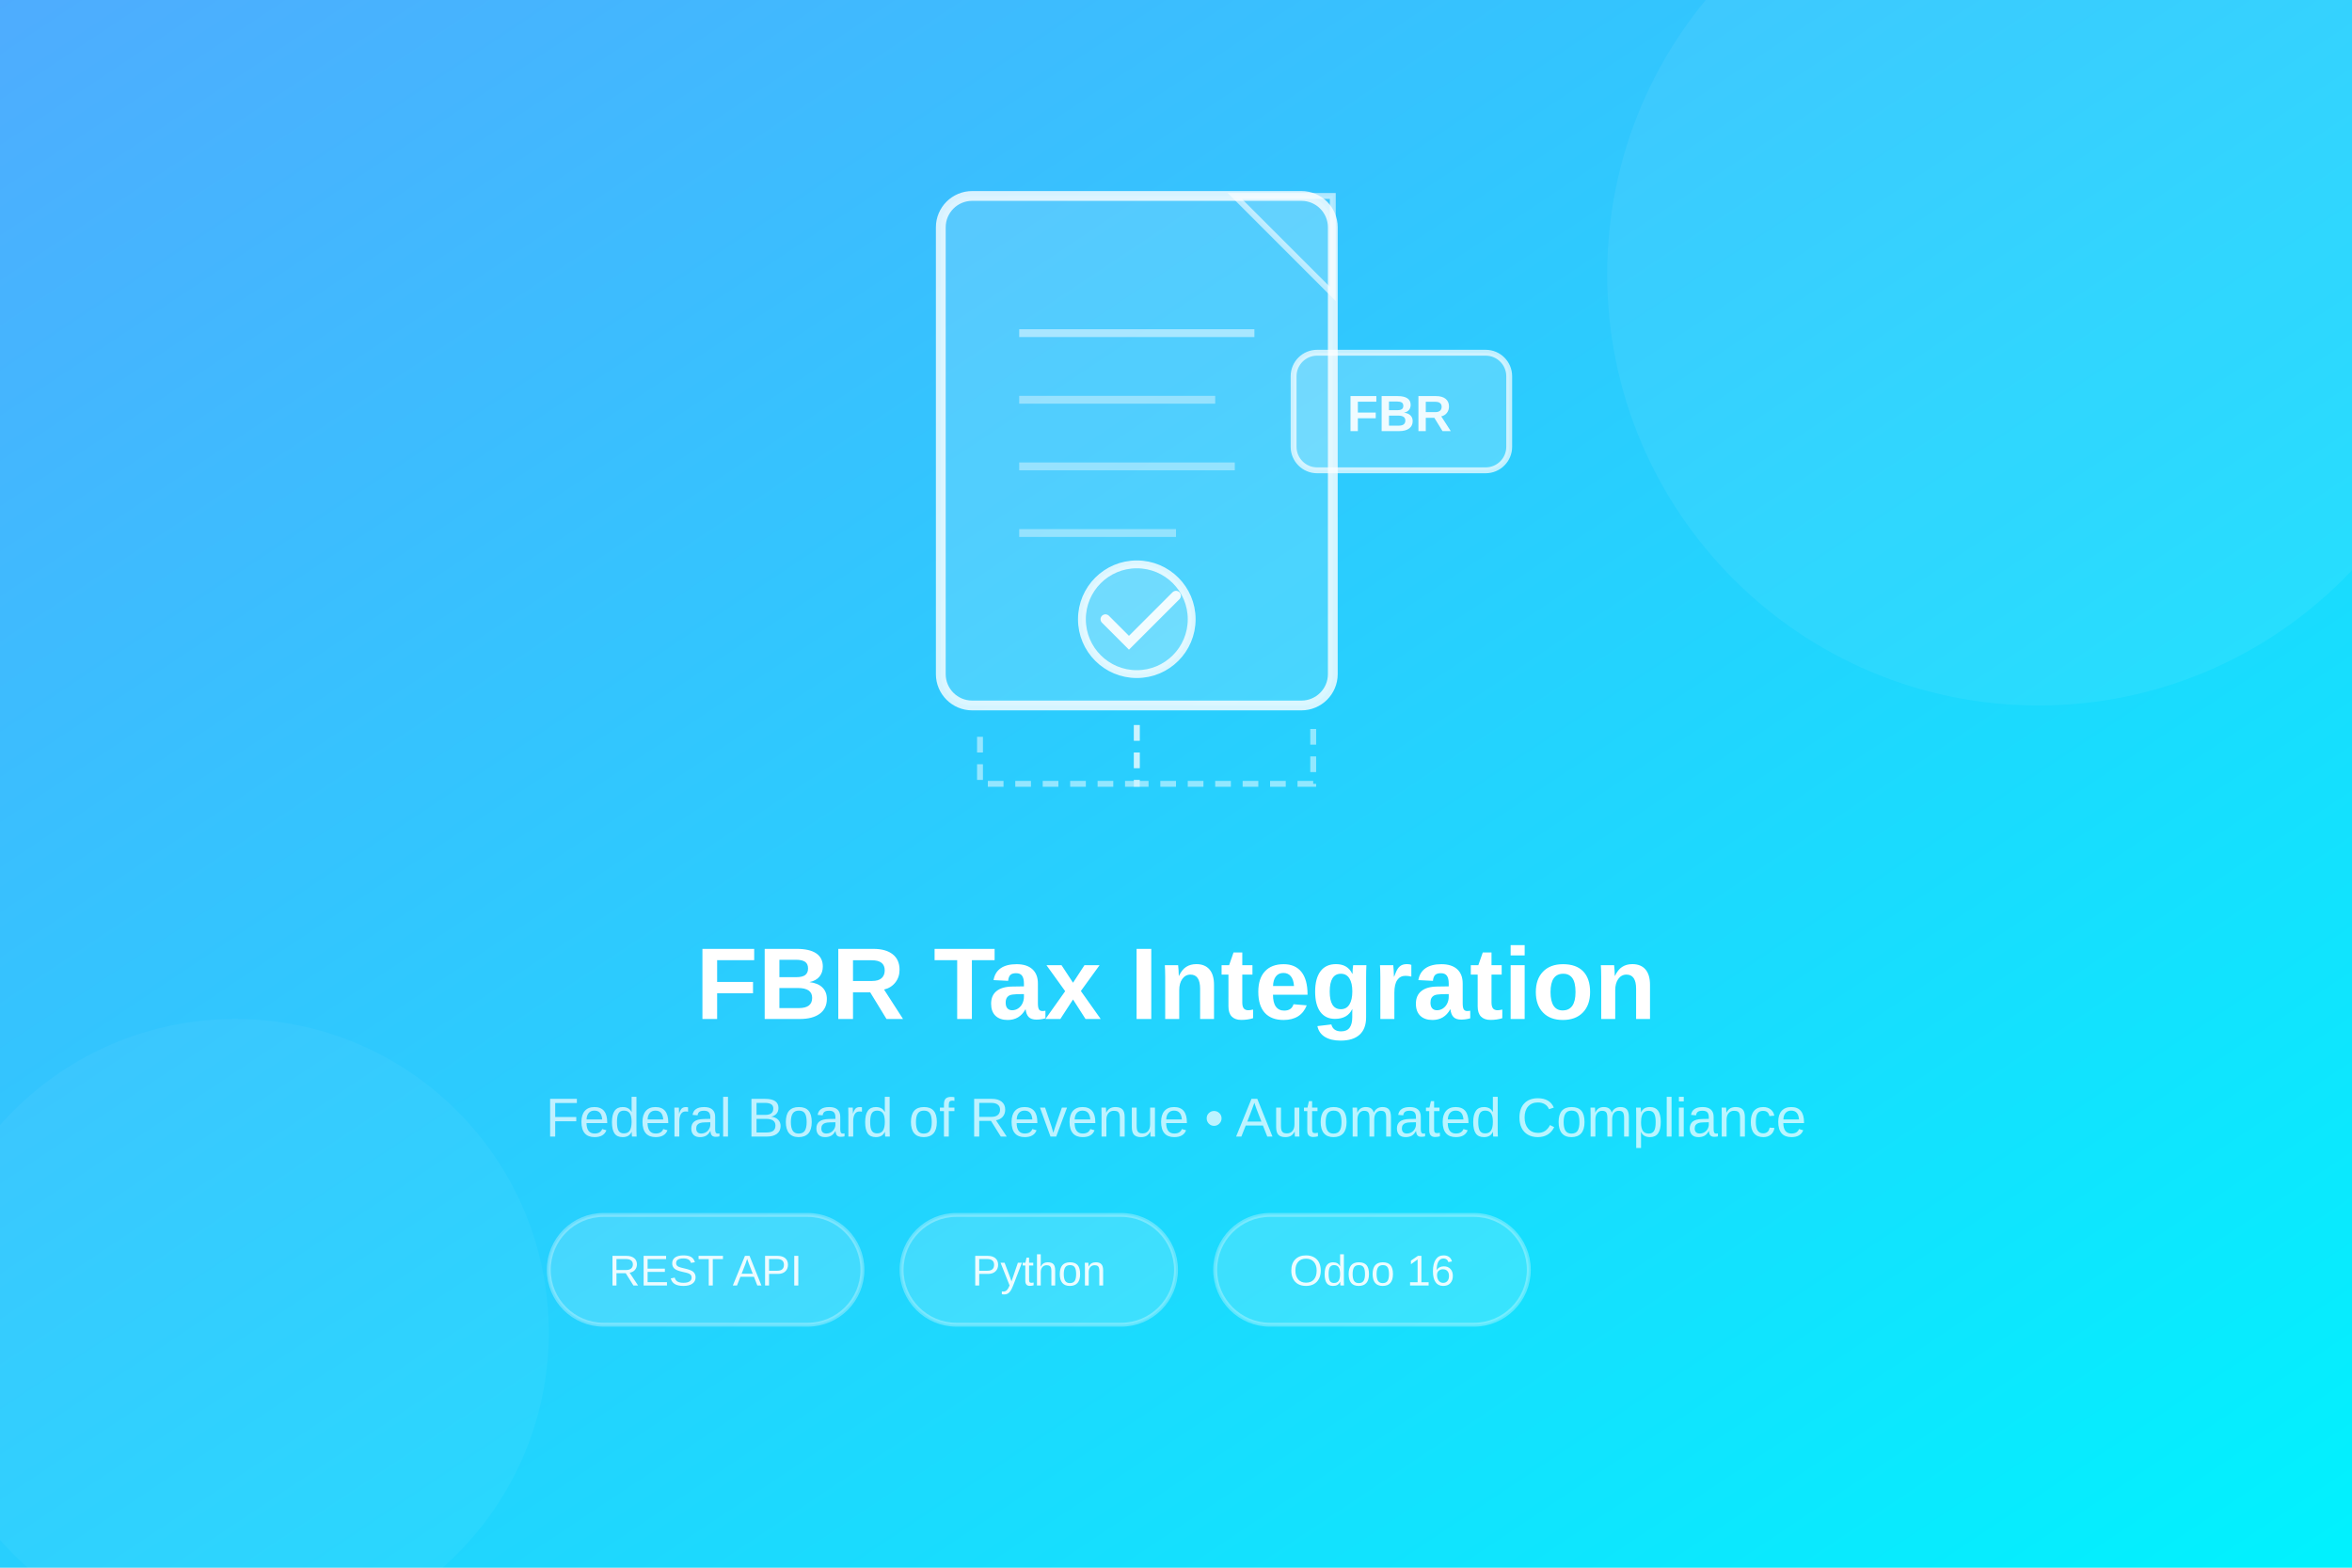
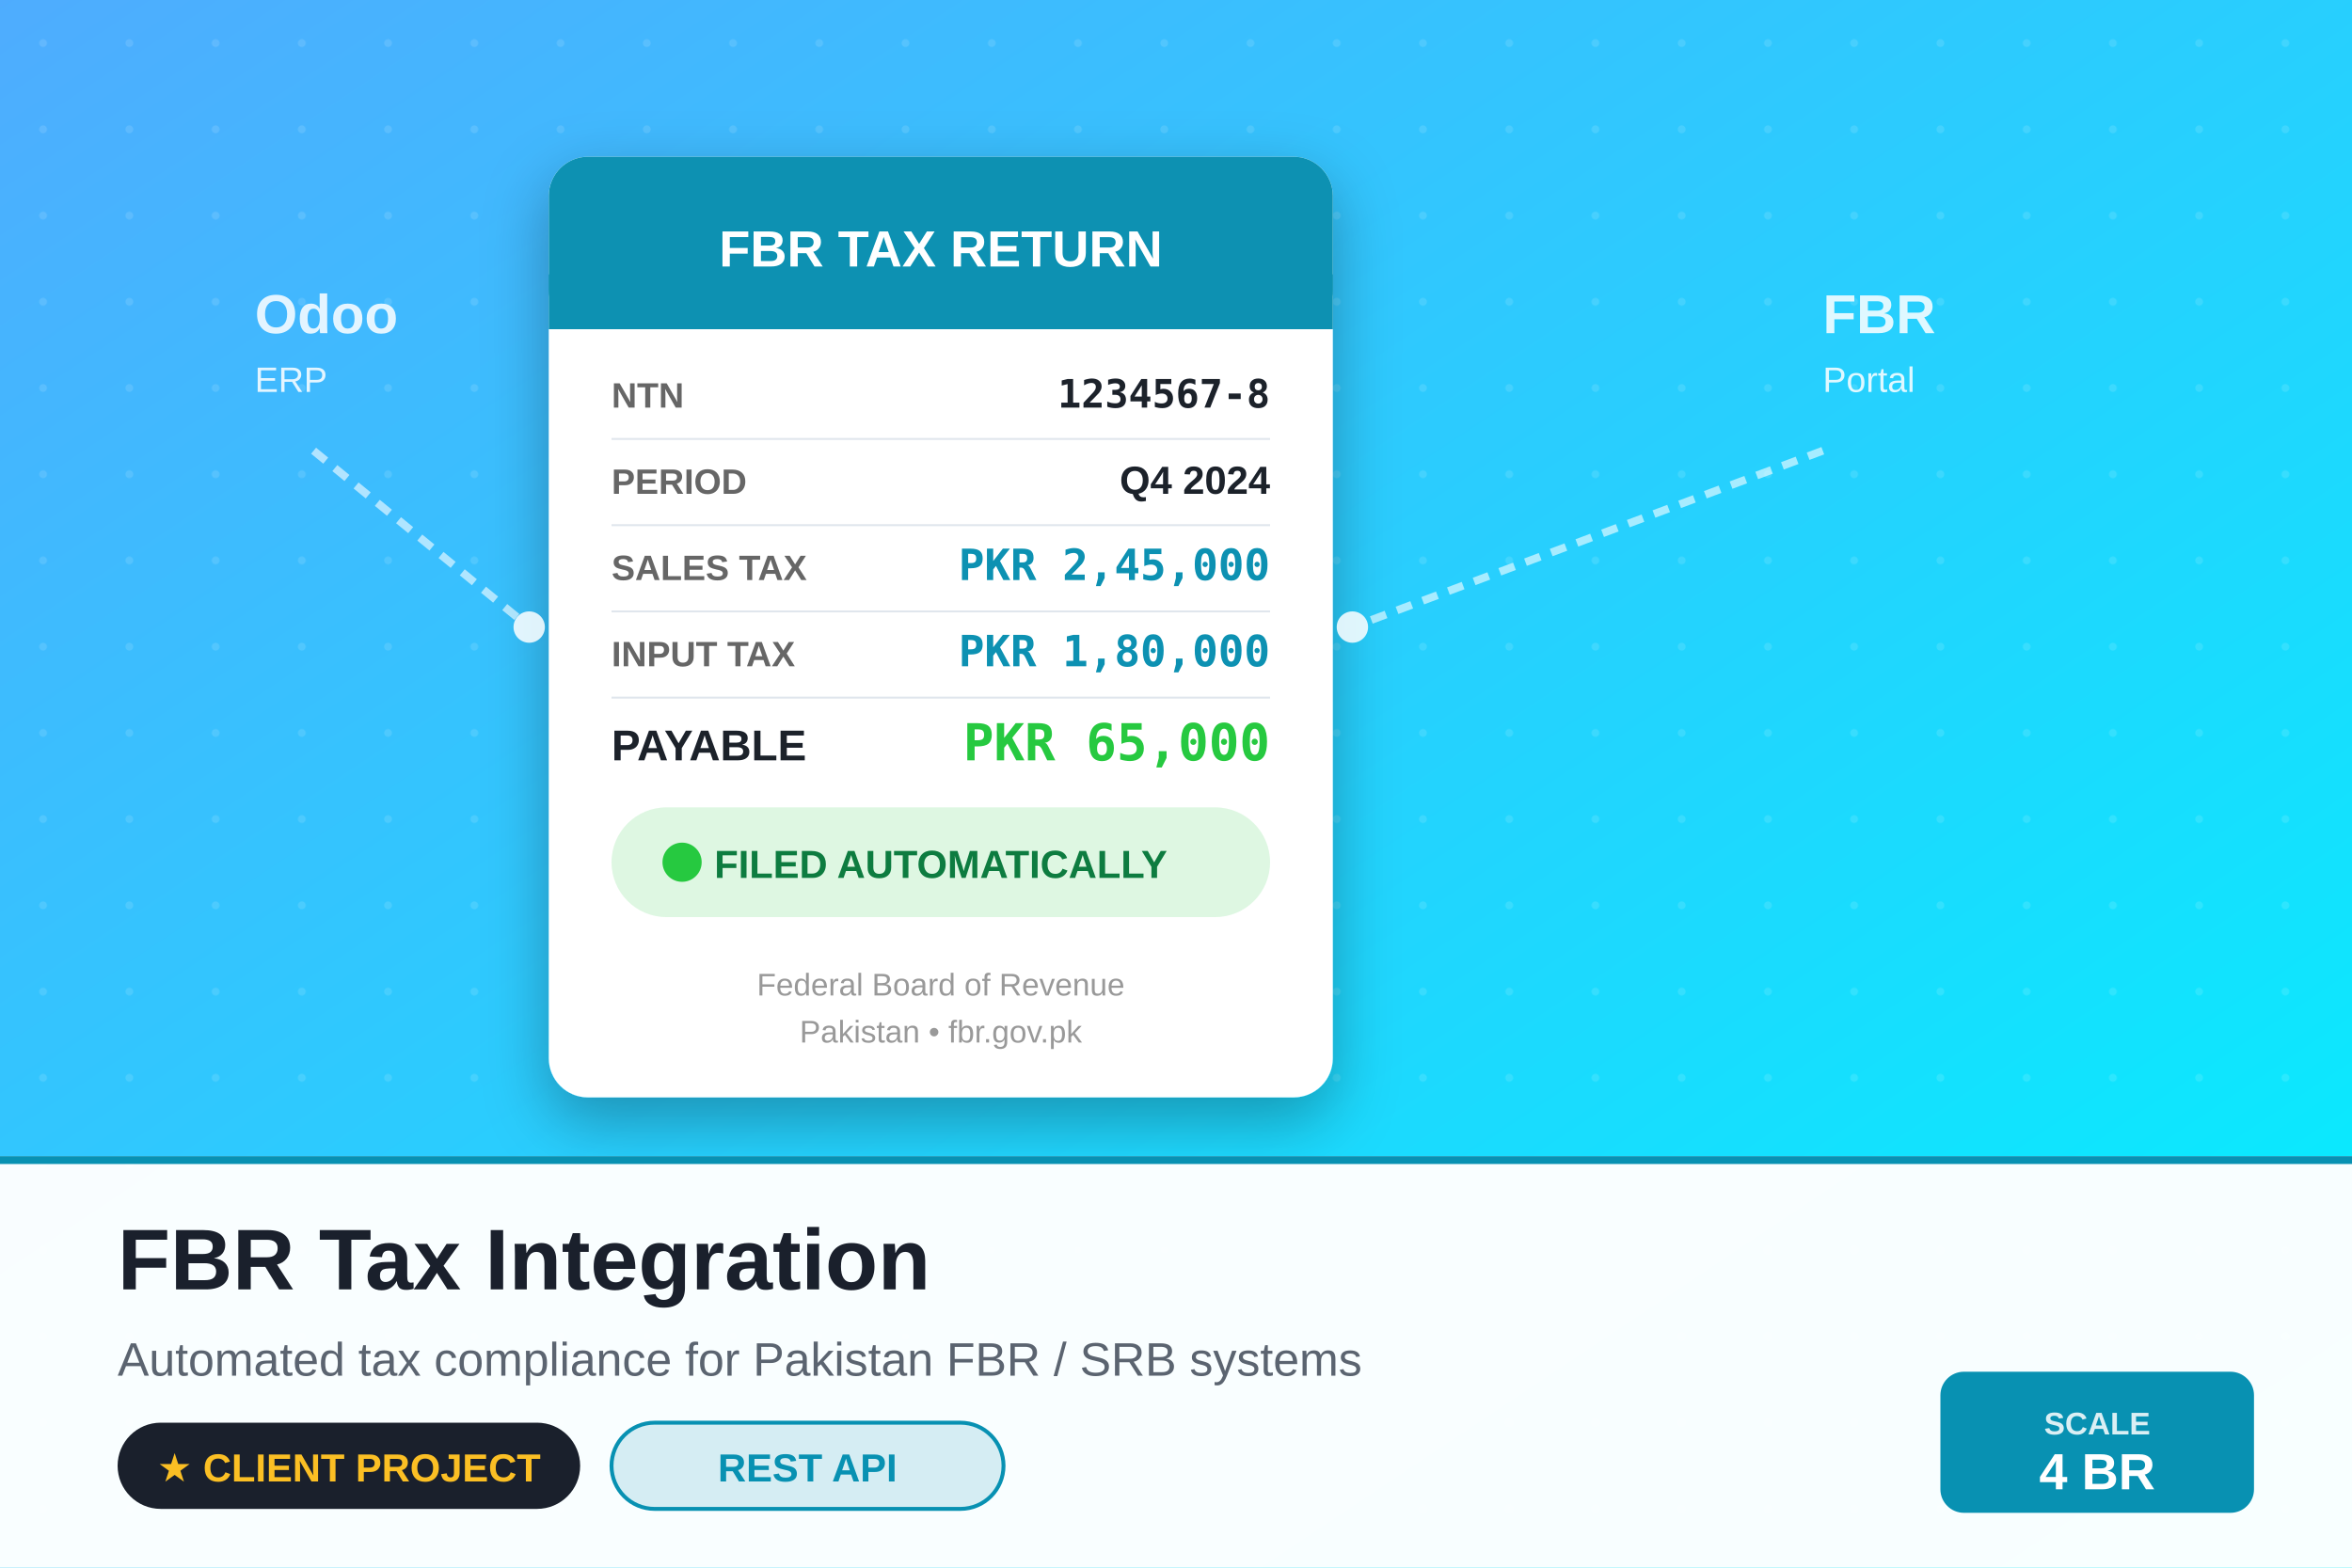
- <svg xmlns="http://www.w3.org/2000/svg" viewBox="0 0 600 400">
+ <svg xmlns="http://www.w3.org/2000/svg" viewBox="0 0 600 400" preserveAspectRatio="xMidYMid slice">
  <defs>
    <linearGradient id="bg" x1="0%" y1="0%" x2="100%" y2="100%">
      <stop offset="0%" style="stop-color:#4facfe" />
      <stop offset="100%" style="stop-color:#00f2fe" />
    </linearGradient>
+     <pattern id="dotsFBR" width="22" height="22" patternUnits="userSpaceOnUse">
+       <circle cx="11" cy="11" r="1" fill="rgba(255,255,255,0.12)" />
+     </pattern>
+     <filter id="shFBR" x="-20%" y="-20%" width="140%" height="140%">
+       <feGaussianBlur in="SourceAlpha" stdDeviation="8" />
+       <feOffset dy="6" />
+       <feComponentTransfer>
+         <feFuncA type="linear" slope="0.3" />
+       </feComponentTransfer>
+       <feMerge>
+         <feMergeNode />
+         <feMergeNode in="SourceGraphic" />
+       </feMerge>
+     </filter>
  </defs>
  <rect width="600" height="400" fill="url(#bg)" />
-   <circle cx="520" cy="70" r="110" fill="rgba(255,255,255,0.06)" />
-   <circle cx="60" cy="340" r="80" fill="rgba(255,255,255,0.04)" />
-   <g transform="translate(220,40)">
-     <rect x="20" y="10" width="100" height="130" rx="8" fill="rgba(255,255,255,0.15)" stroke="rgba(255,255,255,0.8)" stroke-width="2.5" />
-     <path d="M95,10 L120,10 L120,35 Z" fill="rgba(255,255,255,0.1)" stroke="rgba(255,255,255,0.6)" stroke-width="1.5" />
-     <line x1="40" y1="45" x2="100" y2="45" stroke="rgba(255,255,255,0.5)" stroke-width="2" />
-     <line x1="40" y1="62" x2="90" y2="62" stroke="rgba(255,255,255,0.4)" stroke-width="2" />
-     <line x1="40" y1="79" x2="95" y2="79" stroke="rgba(255,255,255,0.4)" stroke-width="2" />
-     <line x1="40" y1="96" x2="80" y2="96" stroke="rgba(255,255,255,0.4)" stroke-width="2" />
-     <circle cx="70" cy="118" r="14" fill="rgba(255,255,255,0.2)" stroke="rgba(255,255,255,0.8)" stroke-width="2" />
-     <polyline points="62,118 68,124 80,112" fill="none" stroke="rgba(255,255,255,0.9)" stroke-width="2.5" stroke-linecap="round" />
-     <rect x="110" y="50" width="55" height="30" rx="6" fill="rgba(255,255,255,0.2)" stroke="rgba(255,255,255,0.7)" stroke-width="1.5" />
-     <text x="137" y="70" text-anchor="middle" font-family="Arial,sans-serif" font-weight="700" font-size="13" fill="rgba(255,255,255,0.9)">FBR</text>
-     <path d="M70,145 L70,160 L30,160 L30,145" fill="none" stroke="rgba(255,255,255,0.5)" stroke-width="1.5" stroke-dasharray="4,3" />
-     <path d="M70,145 L70,160 L115,160 L115,145" fill="none" stroke="rgba(255,255,255,0.5)" stroke-width="1.5" stroke-dasharray="4,3" />
+   <rect width="600" height="400" fill="url(#dotsFBR)" />
+   <g transform="translate(140,40)" filter="url(#shFBR)">
+     <rect x="0" y="0" width="200" height="240" rx="10" fill="#fff" />
+     <rect x="0" y="0" width="200" height="44" rx="10" fill="#0891B2" />
+     <rect x="0" y="30" width="200" height="14" fill="#0891B2" />
+     <text x="100" y="28" text-anchor="middle" font-family="Arial,sans-serif" font-weight="900" font-size="13" fill="#fff">FBR TAX RETURN</text>
+     <text x="16" y="64" font-family="Arial,sans-serif" font-weight="700" font-size="9" fill="#666">NTN</text>
+     <text x="184" y="64" text-anchor="end" font-family="monospace" font-weight="700" font-size="10" fill="#1a202c">1234567-8</text>
+     <line x1="16" y1="72" x2="184" y2="72" stroke="#e0e6ed" stroke-width="0.5" />
+     <text x="16" y="86" font-family="Arial,sans-serif" font-weight="700" font-size="9" fill="#666">PERIOD</text>
+     <text x="184" y="86" text-anchor="end" font-family="Arial,sans-serif" font-weight="700" font-size="10" fill="#1a202c">Q4 2024</text>
+     <line x1="16" y1="94" x2="184" y2="94" stroke="#e0e6ed" stroke-width="0.5" />
+     <text x="16" y="108" font-family="Arial,sans-serif" font-weight="700" font-size="9" fill="#666">SALES TAX</text>
+     <text x="184" y="108" text-anchor="end" font-family="monospace" font-weight="800" font-size="11" fill="#0891B2">PKR 2,45,000</text>
+     <line x1="16" y1="116" x2="184" y2="116" stroke="#e0e6ed" stroke-width="0.5" />
+     <text x="16" y="130" font-family="Arial,sans-serif" font-weight="700" font-size="9" fill="#666">INPUT TAX</text>
+     <text x="184" y="130" text-anchor="end" font-family="monospace" font-weight="800" font-size="11" fill="#0891B2">PKR 1,80,000</text>
+     <line x1="16" y1="138" x2="184" y2="138" stroke="#e0e6ed" stroke-width="0.5" />
+     <text x="16" y="154" font-family="Arial,sans-serif" font-weight="800" font-size="11" fill="#1a202c">PAYABLE</text>
+     <text x="184" y="154" text-anchor="end" font-family="monospace" font-weight="900" font-size="13" fill="#27c93f">PKR 65,000</text>
+     <rect x="16" y="166" width="168" height="28" rx="14" fill="rgba(39,201,63,0.15)" />
+     <circle cx="34" cy="180" r="5" fill="#27c93f" />
+     <text x="100" y="184" text-anchor="middle" font-family="Arial,sans-serif" font-weight="800" font-size="10" fill="#0F7B3F">FILED AUTOMATICALLY</text>
+     <text x="100" y="214" text-anchor="middle" font-family="Arial,sans-serif" font-size="8" fill="#999">Federal Board of Revenue</text>
+     <text x="100" y="226" text-anchor="middle" font-family="Arial,sans-serif" font-size="8" fill="#999">Pakistan • fbr.gov.pk</text>
  </g>
-   <text x="300" y="260" text-anchor="middle" font-family="Arial,sans-serif" font-weight="700" font-size="26" fill="white">FBR Tax Integration</text>
-   <text x="300" y="290" text-anchor="middle" font-family="Arial,sans-serif" font-weight="400" font-size="14" fill="rgba(255,255,255,0.7)">Federal Board of Revenue • Automated Compliance</text>
-   <g transform="translate(140,310)">
-     <rect x="0" y="0" width="80" height="28" rx="14" fill="rgba(255,255,255,0.15)" stroke="rgba(255,255,255,0.3)" stroke-width="1" />
-     <text x="40" y="18" text-anchor="middle" font-family="Arial,sans-serif" font-size="11" fill="rgba(255,255,255,0.9)">REST API</text>
-     <rect x="90" y="0" width="70" height="28" rx="14" fill="rgba(255,255,255,0.15)" stroke="rgba(255,255,255,0.3)" stroke-width="1" />
-     <text x="125" y="18" text-anchor="middle" font-family="Arial,sans-serif" font-size="11" fill="rgba(255,255,255,0.9)">Python</text>
-     <rect x="170" y="0" width="80" height="28" rx="14" fill="rgba(255,255,255,0.15)" stroke="rgba(255,255,255,0.3)" stroke-width="1" />
-     <text x="210" y="18" text-anchor="middle" font-family="Arial,sans-serif" font-size="11" fill="rgba(255,255,255,0.9)">Odoo 16</text>
+   <g opacity="0.85">
+     <text x="65" y="85" font-family="Arial,sans-serif" font-weight="800" font-size="14" fill="#fff">Odoo</text>
+     <text x="65" y="100" font-family="Arial,sans-serif" font-size="9" fill="#fff">ERP</text>
+     <line x1="80" y1="115" x2="135" y2="160" stroke="#fff" stroke-width="2" stroke-dasharray="4,3" opacity="0.7" />
+     <circle cx="135" cy="160" r="4" fill="#fff" />
+     <text x="465" y="85" font-family="Arial,sans-serif" font-weight="800" font-size="14" fill="#fff">FBR</text>
+     <text x="465" y="100" font-family="Arial,sans-serif" font-size="9" fill="#fff">Portal</text>
+     <line x1="465" y1="115" x2="345" y2="160" stroke="#fff" stroke-width="2" stroke-dasharray="4,3" opacity="0.7" />
+     <circle cx="345" cy="160" r="4" fill="#fff" />
+   </g>
+   <g transform="translate(0,295)">
+     <rect x="0" y="0" width="600" height="105" fill="rgba(255,255,255,0.97)" />
+     <rect x="0" y="0" width="600" height="2" fill="#0891B2" />
+     <text x="30" y="34" font-family="Arial,sans-serif" font-weight="800" font-size="22" fill="#1a202c">FBR Tax Integration</text>
+     <text x="30" y="56" font-family="Arial,sans-serif" font-size="12" fill="#5b6470">Automated tax compliance for Pakistan FBR / SRB systems</text>
+     <g transform="translate(30,68)">
+       <rect x="0" y="0" width="118" height="22" rx="11" fill="#1a202c" />
+       <text x="59" y="15" text-anchor="middle" font-family="Arial,sans-serif" font-weight="700" font-size="10" fill="#fbbf24">★ CLIENT PROJECT</text>
+     </g>
+     <g transform="translate(156,68)">
+       <rect x="0" y="0" width="100" height="22" rx="11" fill="rgba(8,145,178,0.15)" stroke="#0891B2" stroke-width="1" />
+       <text x="50" y="15" text-anchor="middle" font-family="Arial,sans-serif" font-weight="700" font-size="10" fill="#0891B2">REST API</text>
+     </g>
+     <g transform="translate(495,55)">
+       <rect x="0" y="0" width="80" height="36" rx="6" fill="#0891B2" />
+       <text x="40" y="16" text-anchor="middle" font-family="Arial,sans-serif" font-weight="700" font-size="8" fill="rgba(255,255,255,0.85)">SCALE</text>
+       <text x="40" y="30" text-anchor="middle" font-family="Arial,sans-serif" font-weight="900" font-size="13" fill="#fff">4 BR</text>
+     </g>
  </g>
</svg>
